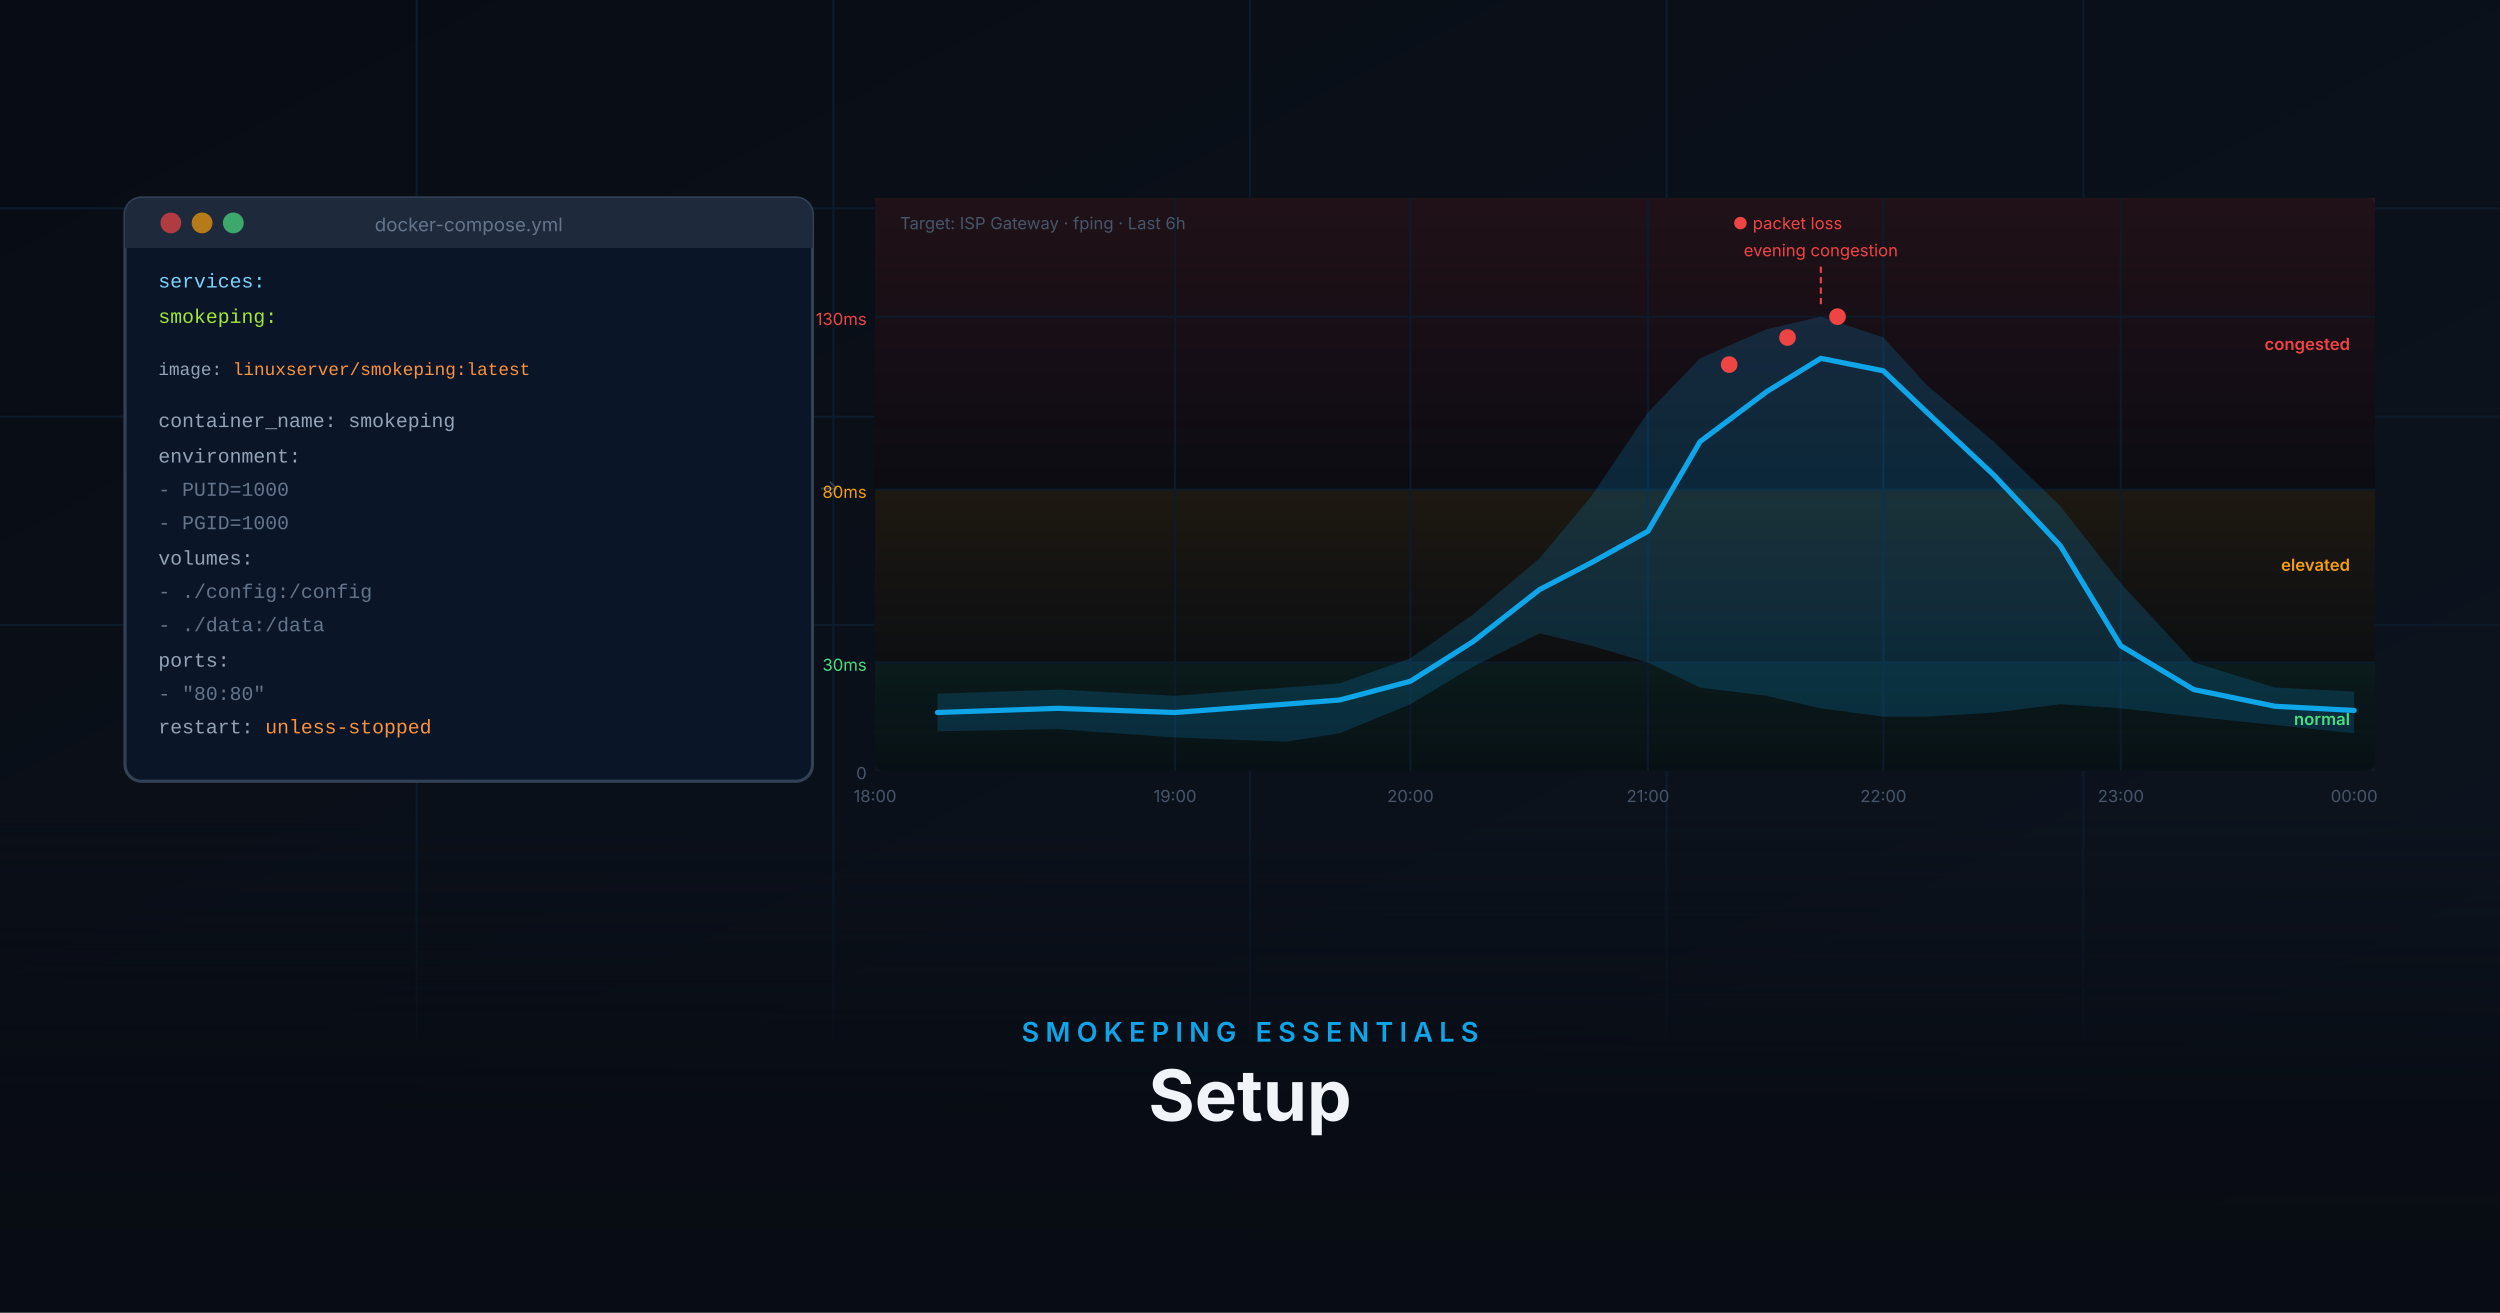
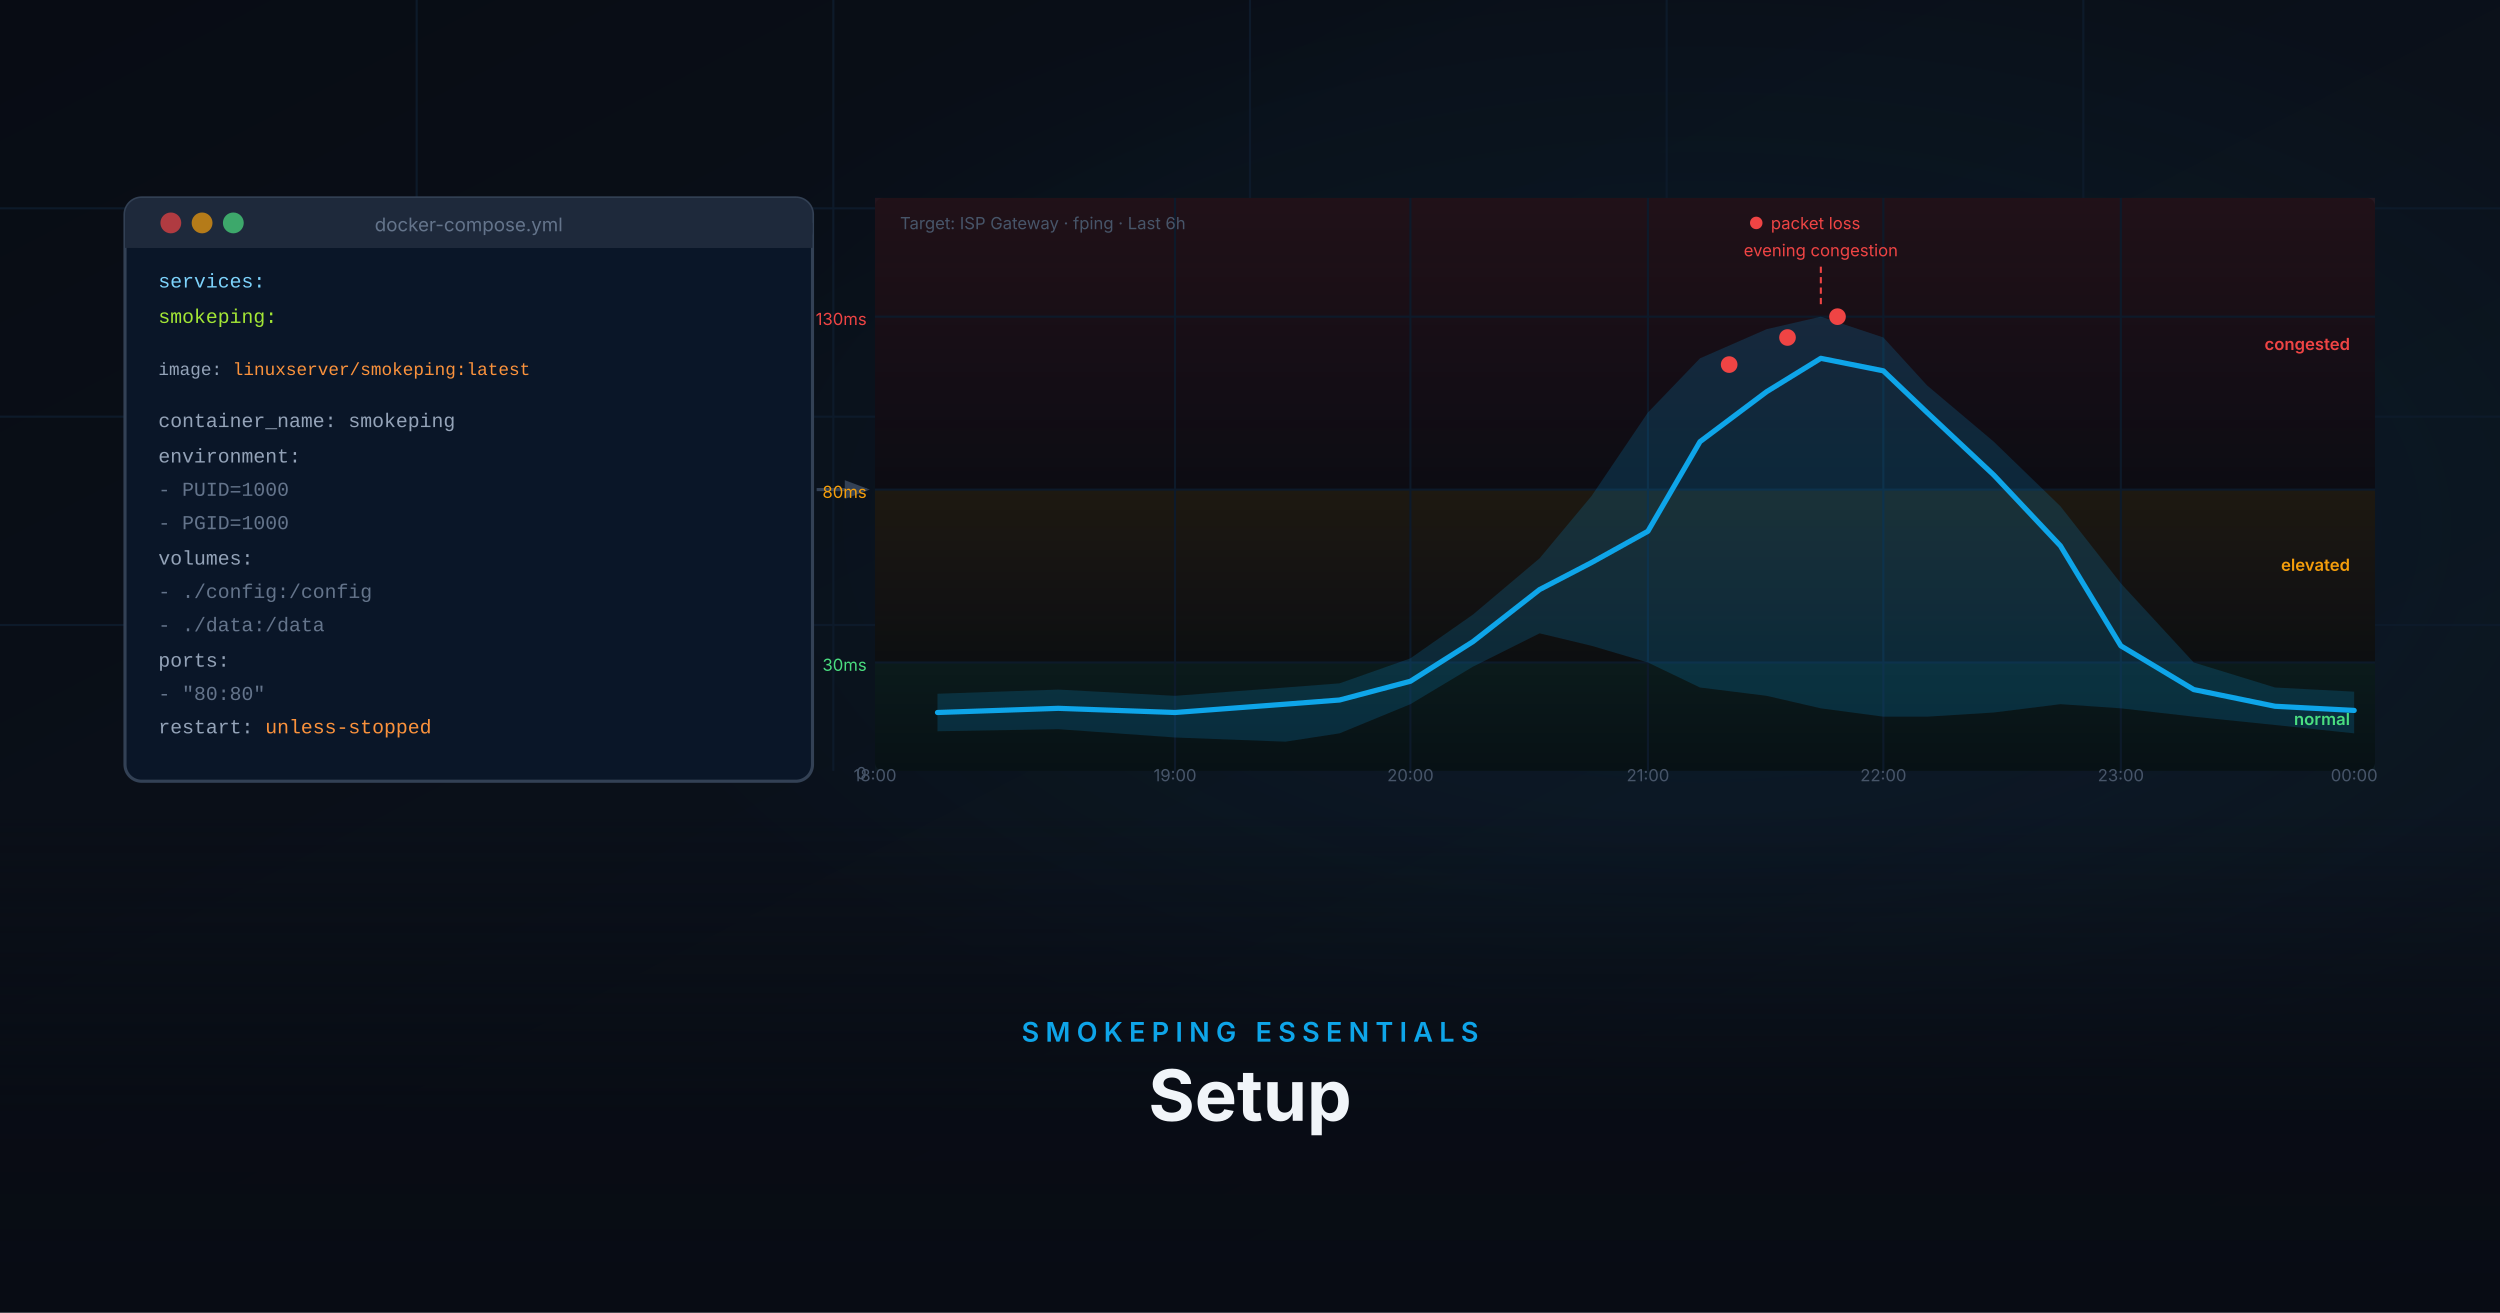
<svg xmlns="http://www.w3.org/2000/svg" viewBox="0 0 1200 630" width="1200" height="630" font-family="system-ui,-apple-system,BlinkMacSystemFont,'Segoe UI',sans-serif">
  <defs>
    <linearGradient id="bg" x1="0" y1="0" x2="1" y2="1">
      <stop offset="0%" stop-color="#080c14" />
      <stop offset="100%" stop-color="#0d1520" />
    </linearGradient>
    <linearGradient id="textbg" x1="0" y1="0" x2="0" y2="1">
      <stop offset="0%" stop-color="#080c14" stop-opacity="0" />
      <stop offset="60%" stop-color="#080c14" stop-opacity="0.93" />
      <stop offset="100%" stop-color="#080c14" stop-opacity="1" />
    </linearGradient>
    <linearGradient id="zone-green" x1="0" y1="0" x2="0" y2="1">
      <stop offset="0%" stop-color="#4ade80" stop-opacity="0.08" />
      <stop offset="100%" stop-color="#4ade80" stop-opacity="0.03" />
    </linearGradient>
    <linearGradient id="zone-yellow" x1="0" y1="0" x2="0" y2="1">
      <stop offset="0%" stop-color="#f59e0b" stop-opacity="0.10" />
      <stop offset="100%" stop-color="#f59e0b" stop-opacity="0.03" />
    </linearGradient>
    <linearGradient id="zone-red" x1="0" y1="0" x2="0" y2="1">
      <stop offset="0%" stop-color="#ef4444" stop-opacity="0.12" />
      <stop offset="100%" stop-color="#ef4444" stop-opacity="0.03" />
    </linearGradient>
+     <radialGradient id="panel-glow" cx="68%" cy="40%" r="45%">
+       <stop offset="0%" stop-color="#0ea5e9" stop-opacity="0.08" />
+       <stop offset="100%" stop-color="#0ea5e9" stop-opacity="0" />
+     </radialGradient>
+     <marker id="arr" markerWidth="8" markerHeight="6" refX="7" refY="3" orient="auto">
+       <polygon points="0,0 8,3 0,6" fill="#334155" />
+     </marker>
  </defs>
  <rect width="1200" height="630" fill="url(#bg)" />
+   <rect width="1200" height="630" fill="url(#panel-glow)" />
  <g stroke="#0d1a2a" stroke-width="1">
    <line x1="0" y1="100" x2="1200" y2="100" />
    <line x1="0" y1="200" x2="1200" y2="200" />
    <line x1="0" y1="300" x2="1200" y2="300" />
-     <line x1="200" y1="0" x2="200" y2="500" />
-     <line x1="400" y1="0" x2="400" y2="500" />
-     <line x1="600" y1="0" x2="600" y2="500" />
-     <line x1="800" y1="0" x2="800" y2="500" />
-     <line x1="1000" y1="0" x2="1000" y2="500" />
+     <line x1="200" y1="0" x2="200" y2="370" />
+     <line x1="400" y1="0" x2="400" y2="370" />
+     <line x1="600" y1="0" x2="600" y2="370" />
+     <line x1="800" y1="0" x2="800" y2="370" />
+     <line x1="1000" y1="0" x2="1000" y2="370" />
  </g>
  <rect x="60" y="95" width="330" height="280" fill="#0a1628" stroke="#334155" stroke-width="1.5" rx="8" />
  <rect x="60" y="95" width="330" height="24" fill="#1e293b" rx="8" />
  <rect x="60" y="107" width="330" height="12" fill="#1e293b" />
  <circle cx="82" cy="107" r="5" fill="#ef4444" fill-opacity="0.7" />
  <circle cx="97" cy="107" r="5" fill="#f59e0b" fill-opacity="0.7" />
  <circle cx="112" cy="107" r="5" fill="#4ade80" fill-opacity="0.7" />
  <text x="225" y="111" text-anchor="middle" font-size="9" fill="#64748b">docker-compose.yml</text>
  <g font-family="'Courier New',monospace" font-size="9.5">
    <text x="76" y="138" fill="#7dd3fc">services:</text>
    <text x="76" y="155" fill="#a3e635">  smokeping:</text>
    <text x="76" y="180" fill="#94a3b8" font-size="8.5">    image: <tspan fill="#fb923c">linuxserver/smokeping:latest</tspan>
    </text>
    <text x="76" y="205" fill="#94a3b8">    container_name: smokeping</text>
    <text x="76" y="222" fill="#94a3b8">    environment:</text>
    <text x="76" y="238" fill="#64748b">      - PUID=1000</text>
    <text x="76" y="254" fill="#64748b">      - PGID=1000</text>
    <text x="76" y="271" fill="#94a3b8">    volumes:</text>
    <text x="76" y="287" fill="#64748b">      - ./config:/config</text>
    <text x="76" y="303" fill="#64748b">      - ./data:/data</text>
    <text x="76" y="320" fill="#94a3b8">    ports:</text>
    <text x="76" y="336" fill="#64748b">      - "80:80"</text>
    <text x="76" y="352" fill="#94a3b8">    restart: <tspan fill="#fb923c">unless-stopped</tspan>
    </text>
  </g>
-   <text x="398" y="238" text-anchor="middle" font-size="11" fill="#334155">→</text>
+   <line x1="392" y1="235" x2="416" y2="235" stroke="#334155" stroke-width="1.5" marker-end="url(#arr)" />
  <rect x="420" y="95" width="720" height="275" fill="#050a12" rx="4" />
  <rect x="420" y="318" width="720" height="52" fill="url(#zone-green)" />
  <rect x="420" y="235" width="720" height="83" fill="url(#zone-yellow)" />
  <rect x="420" y="95" width="720" height="140" fill="url(#zone-red)" />
  <g stroke="#0d1a2a" stroke-width="1">
    <line x1="420" y1="318" x2="1140" y2="318" />
    <line x1="420" y1="235" x2="1140" y2="235" />
    <line x1="420" y1="152" x2="1140" y2="152" />
    <line x1="564" y1="95" x2="564" y2="370" />
    <line x1="677" y1="95" x2="677" y2="370" />
    <line x1="791" y1="95" x2="791" y2="370" />
    <line x1="904" y1="95" x2="904" y2="370" />
    <line x1="1018" y1="95" x2="1018" y2="370" />
  </g>
  <text x="416" y="322" text-anchor="end" font-size="8" fill="#4ade80">30ms</text>
  <text x="416" y="239" text-anchor="end" font-size="8" fill="#f59e0b">80ms</text>
  <text x="416" y="156" text-anchor="end" font-size="8" fill="#ef4444">130ms</text>
  <text x="416" y="374" text-anchor="end" font-size="8" fill="#475569">0</text>
-   <text x="420" y="385" font-size="8" fill="#475569" text-anchor="middle">18:00</text>
-   <text x="564" y="385" font-size="8" fill="#475569" text-anchor="middle">19:00</text>
-   <text x="677" y="385" font-size="8" fill="#475569" text-anchor="middle">20:00</text>
-   <text x="791" y="385" font-size="8" fill="#475569" text-anchor="middle">21:00</text>
-   <text x="904" y="385" font-size="8" fill="#475569" text-anchor="middle">22:00</text>
-   <text x="1018" y="385" font-size="8" fill="#475569" text-anchor="middle">23:00</text>
-   <text x="1130" y="385" font-size="8" fill="#475569" text-anchor="middle">00:00</text>
+   <text x="420" y="375" font-size="8" fill="#475569" text-anchor="middle">18:00</text>
+   <text x="564" y="375" font-size="8" fill="#475569" text-anchor="middle">19:00</text>
+   <text x="677" y="375" font-size="8" fill="#475569" text-anchor="middle">20:00</text>
+   <text x="791" y="375" font-size="8" fill="#475569" text-anchor="middle">21:00</text>
+   <text x="904" y="375" font-size="8" fill="#475569" text-anchor="middle">22:00</text>
+   <text x="1018" y="375" font-size="8" fill="#475569" text-anchor="middle">23:00</text>
+   <text x="1130" y="375" font-size="8" fill="#475569" text-anchor="middle">00:00</text>
  <polygon points="       450,333  508,331  564,334  617,330  643,328       677,316  707,295  739,268  764,238  791,198       816,172  848,158  874,152  904,162  925,185       957,212  989,243  1018,280  1053,318  1092,330  1130,332       1130,352  1092,348  1053,344  1018,340  989,338       957,342  925,344  904,344  874,340  848,334       816,330  791,318  764,310  739,304  707,320       677,338  643,352  617,356  564,354  508,350  450,351     " fill="#0ea5e9" fill-opacity="0.18" />
  <polyline points="450,342  508,340  564,342  617,338  643,336             677,327  707,308  739,283  764,270  791,255             816,212  848,188  874,172  904,178  925,198             957,228  989,262  1018,310  1053,331  1092,339  1130,341" fill="none" stroke="#0ea5e9" stroke-width="2.5" stroke-linejoin="round" stroke-linecap="round" />
  <circle cx="830" cy="175" r="4" fill="#ef4444" />
  <circle cx="858" cy="162" r="4" fill="#ef4444" />
  <circle cx="882" cy="152" r="4" fill="#ef4444" />
  <text x="1128" y="348" text-anchor="end" font-size="8" fill="#4ade80" font-weight="600">normal</text>
  <text x="1128" y="274" text-anchor="end" font-size="8" fill="#f59e0b" font-weight="600">elevated</text>
  <text x="1128" y="168" text-anchor="end" font-size="8" fill="#ef4444" font-weight="600">congested</text>
  <line x1="874" y1="128" x2="874" y2="148" stroke="#ef4444" stroke-width="1" stroke-dasharray="3,2" />
  <text x="874" y="123" text-anchor="middle" font-size="8" fill="#ef4444">evening congestion</text>
-   <text x="858" y="110" text-anchor="middle" font-size="8" fill="#ef4444">● packet loss</text>
+   <circle cx="843" cy="107" r="3" fill="#ef4444" />
+   <text x="850" y="110" font-size="8" fill="#ef4444">packet loss</text>
  <text x="432" y="110" font-size="8" fill="#475569">Target: ISP Gateway · fping · Last 6h</text>
  <rect x="0" y="390" width="1200" height="240" fill="url(#textbg)" />
  <text x="600" y="500" text-anchor="middle" font-size="13" fill="#0ea5e9" letter-spacing="3" font-weight="600">SMOKEPING ESSENTIALS</text>
  <text x="600" y="538" text-anchor="middle" font-size="34" font-weight="700" fill="#f1f5f9">Setup</text>
</svg>
